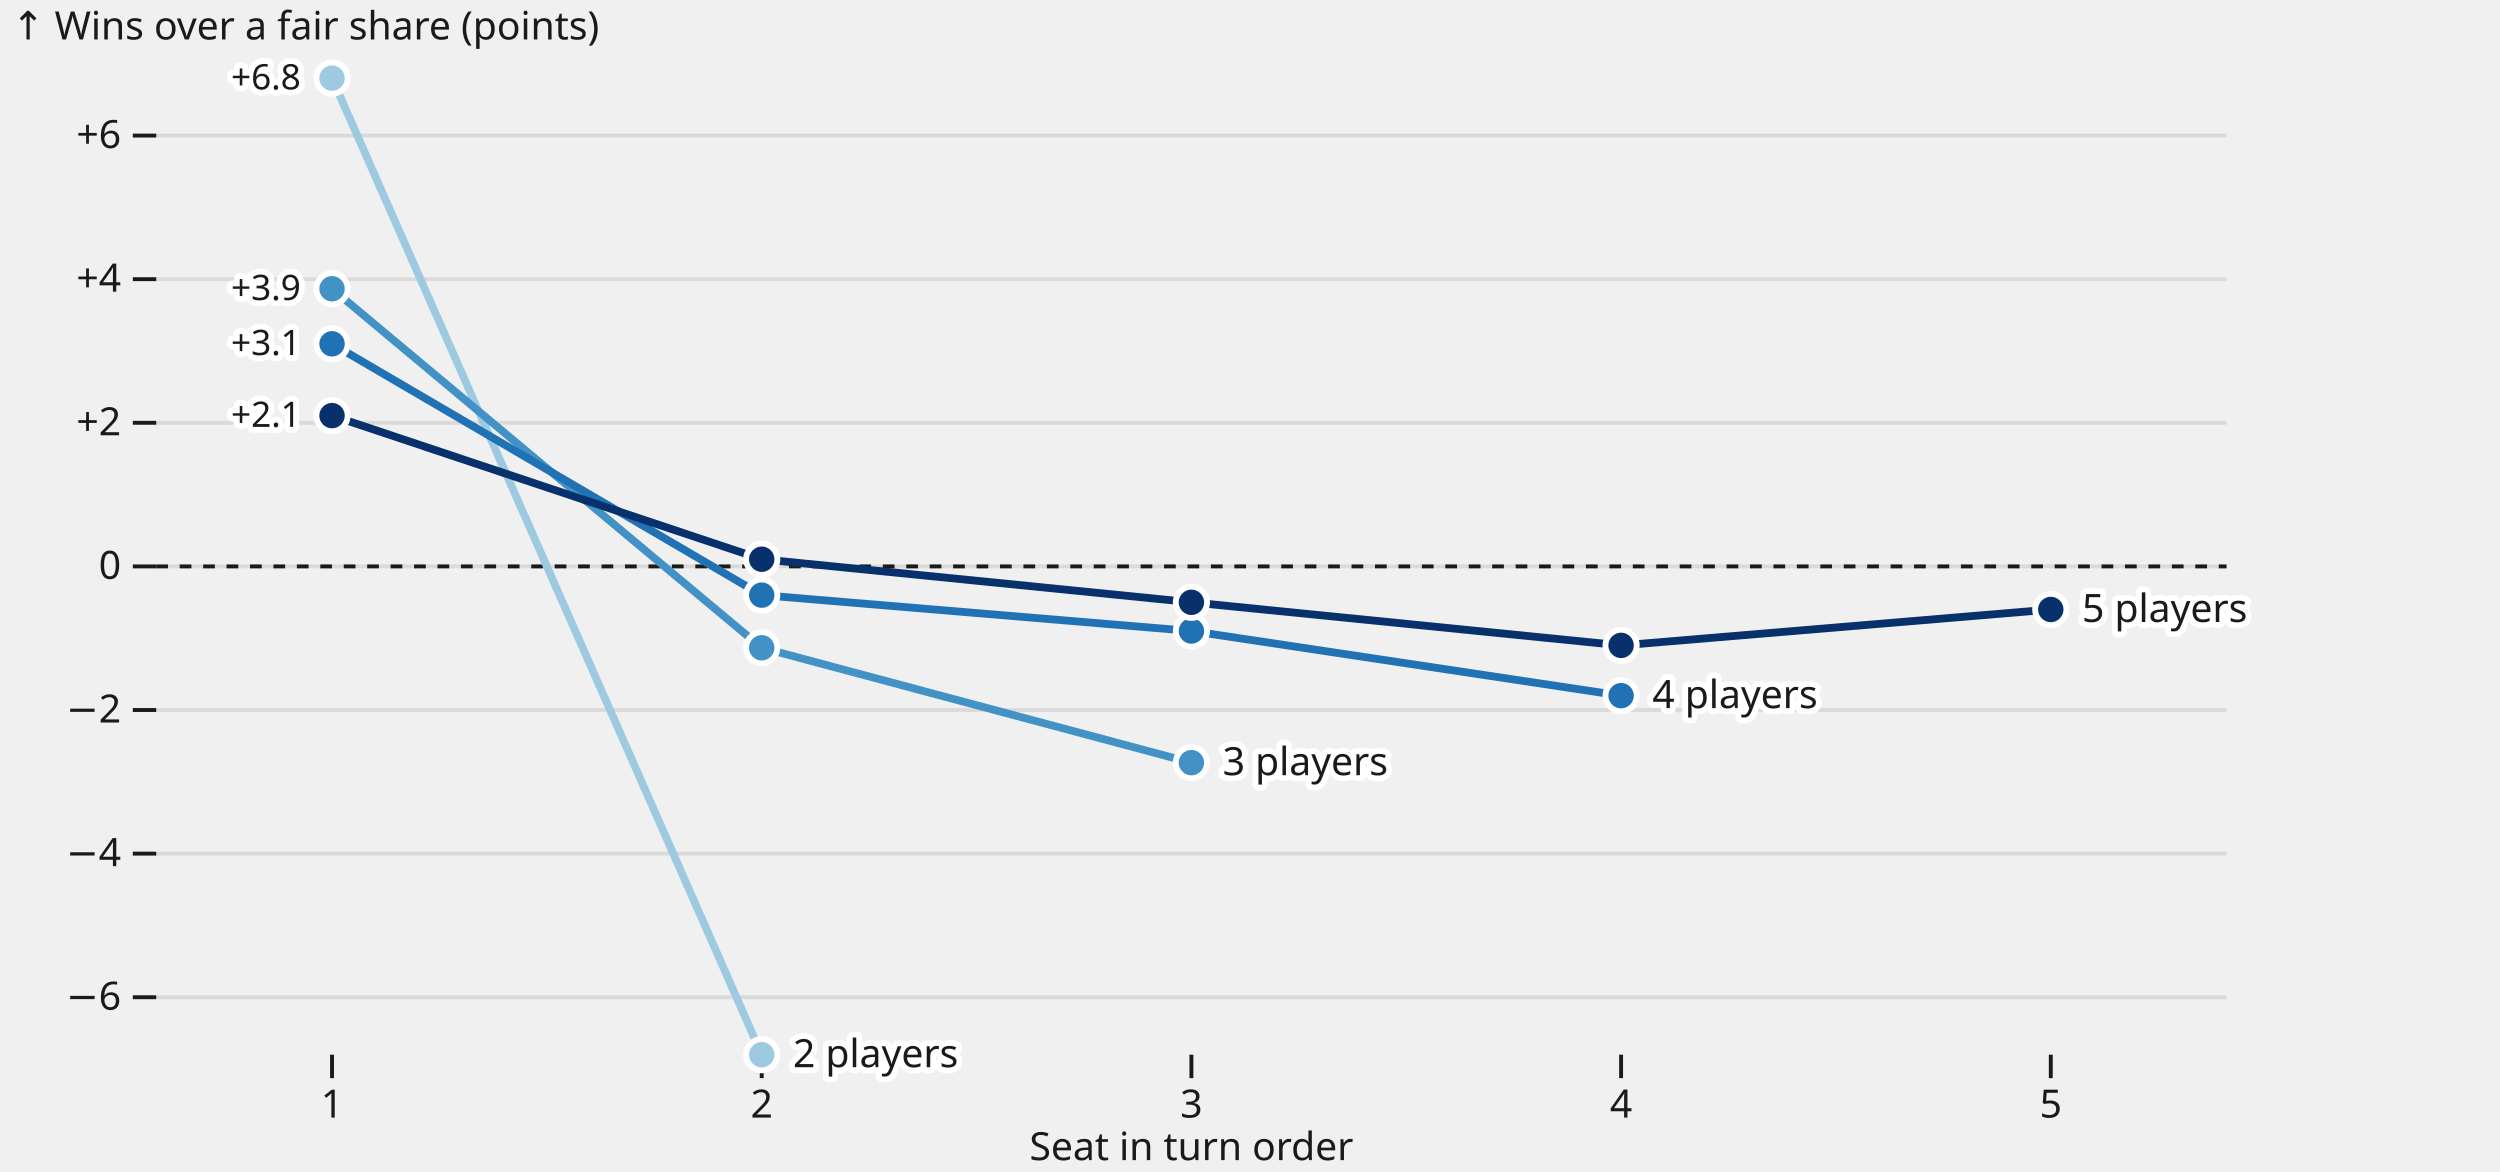
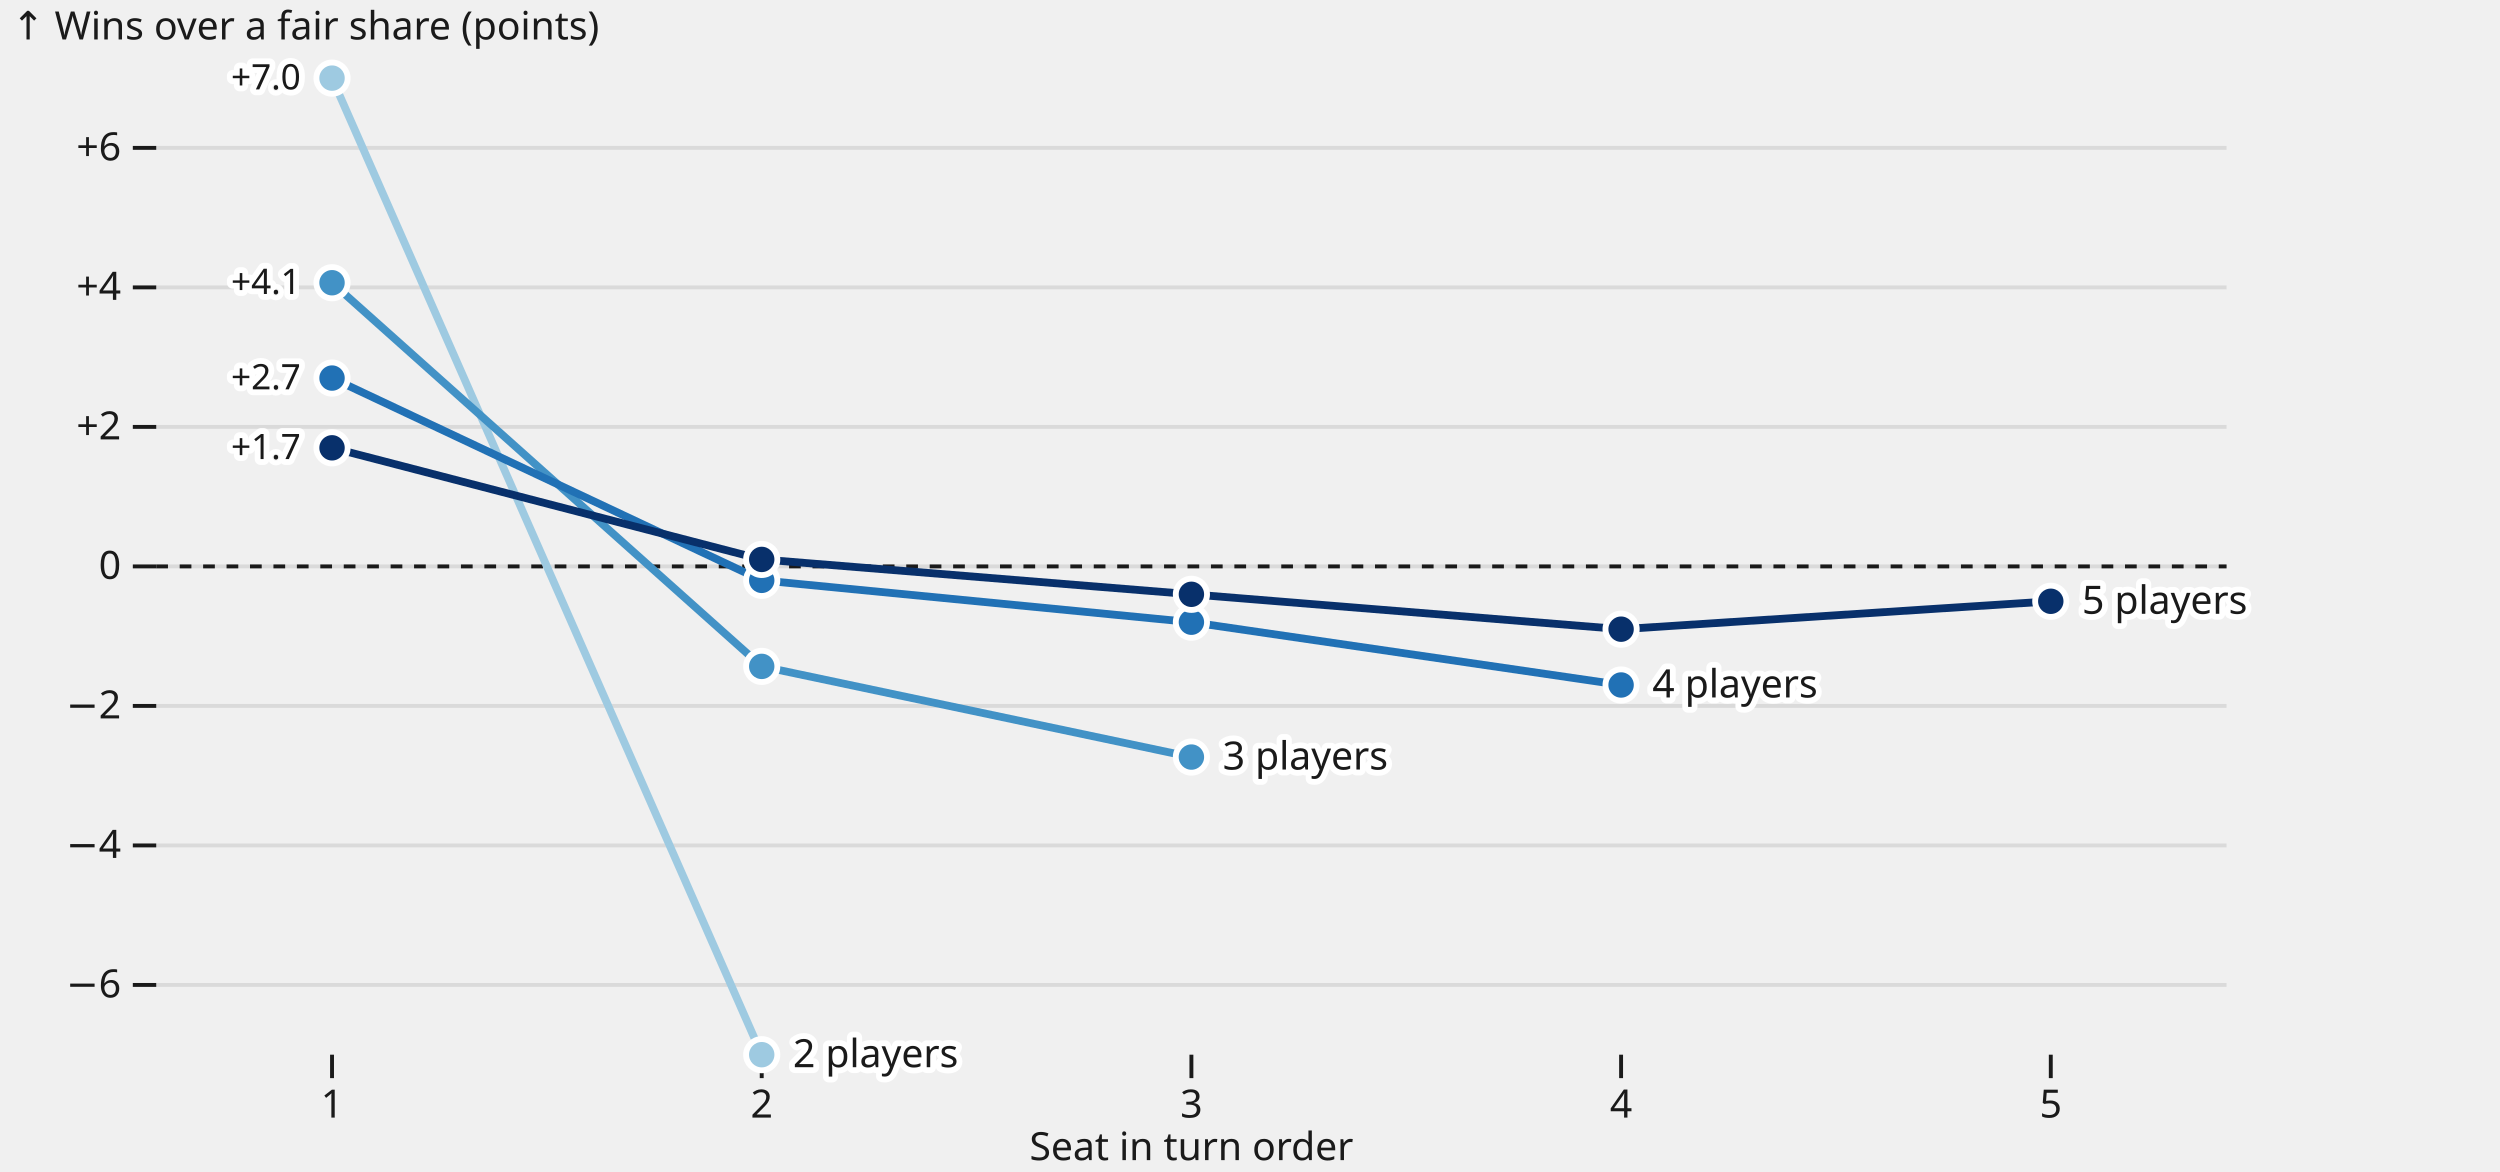
<svg xmlns="http://www.w3.org/2000/svg" class="plot-d6a7b5" fill="currentColor" font-family="system-ui, sans-serif" font-size="10" text-anchor="middle" width="640" height="300" viewBox="0 0 640 300" style="background: rgb(255, 255, 255); color: rgb(26, 26, 26);">
  <style>@media (prefers-color-scheme: dark) { :root { filter: invert(1) hue-rotate(180deg); background: none !important } }</style>
  <style>:where(.plot-d6a7b5) {
  --plot-background: white;
  display: block;
  height: auto;
  height: intrinsic;
  max-width: 100%;
}
:where(.plot-d6a7b5 text),
:where(.plot-d6a7b5 tspan) {
  white-space: pre;
}</style>
  <g aria-label="y-grid" aria-hidden="true" stroke="currentColor" stroke-opacity="0.1">
-     <line x1="40" x2="570" y1="255.294" y2="255.294" />
-     <line x1="40" x2="570" y1="218.529" y2="218.529" />
-     <line x1="40" x2="570" y1="181.765" y2="181.765" />
+     <line x1="40" x2="570" y1="252.143" y2="252.143" />
+     <line x1="40" x2="570" y1="216.429" y2="216.429" />
+     <line x1="40" x2="570" y1="180.714" y2="180.714" />
    <line x1="40" x2="570" y1="145" y2="145" />
-     <line x1="40" x2="570" y1="108.235" y2="108.235" />
-     <line x1="40" x2="570" y1="71.471" y2="71.471" />
-     <line x1="40" x2="570" y1="34.706" y2="34.706" />
+     <line x1="40" x2="570" y1="109.286" y2="109.286" />
+     <line x1="40" x2="570" y1="73.571" y2="73.571" />
+     <line x1="40" x2="570" y1="37.857" y2="37.857" />
  </g>
  <g aria-label="y-axis tick" aria-hidden="true" fill="none" stroke="currentColor">
-     <path transform="translate(40,255.2941)" d="M0,0L-6,0" />
-     <path transform="translate(40,218.5294)" d="M0,0L-6,0" />
-     <path transform="translate(40,181.7647)" d="M0,0L-6,0" />
+     <path transform="translate(40,252.1429)" d="M0,0L-6,0" />
+     <path transform="translate(40,216.4286)" d="M0,0L-6,0" />
+     <path transform="translate(40,180.7143)" d="M0,0L-6,0" />
    <path transform="translate(40,145)" d="M0,0L-6,0" />
-     <path transform="translate(40,108.2353)" d="M0,0L-6,0" />
-     <path transform="translate(40,71.47059)" d="M0,0L-6,0" />
-     <path transform="translate(40,34.70588)" d="M0,0L-6,0" />
+     <path transform="translate(40,109.2857)" d="M0,0L-6,0" />
+     <path transform="translate(40,73.57143)" d="M0,0L-6,0" />
+     <path transform="translate(40,37.85714)" d="M0,0L-6,0" />
  </g>
  <g aria-label="y-axis tick label" text-anchor="end" font-variant="tabular-nums" transform="translate(-9,0)">
-     <text y="0.32em" transform="translate(40,255.2941)">−6</text>
-     <text y="0.32em" transform="translate(40,218.5294)">−4</text>
-     <text y="0.32em" transform="translate(40,181.7647)">−2</text>
+     <text y="0.32em" transform="translate(40,252.1429)">−6</text>
+     <text y="0.32em" transform="translate(40,216.4286)">−4</text>
+     <text y="0.32em" transform="translate(40,180.7143)">−2</text>
    <text y="0.32em" transform="translate(40,145)">0</text>
-     <text y="0.32em" transform="translate(40,108.2353)">+2</text>
-     <text y="0.32em" transform="translate(40,71.47059)">+4</text>
-     <text y="0.32em" transform="translate(40,34.70588)">+6</text>
+     <text y="0.32em" transform="translate(40,109.2857)">+2</text>
+     <text y="0.32em" transform="translate(40,73.57143)">+4</text>
+     <text y="0.32em" transform="translate(40,37.85714)">+6</text>
  </g>
  <g aria-label="y-axis label" text-anchor="start" transform="translate(-37,-17)">
    <text y="0.71em" transform="translate(40,20)">↑ Wins over a fair share (points)</text>
  </g>
  <g aria-label="x-axis tick" aria-hidden="true" fill="none" stroke="currentColor">
    <path transform="translate(85,270)" d="M0,0L0,6" />
    <path transform="translate(195,270)" d="M0,0L0,6" />
    <path transform="translate(305,270)" d="M0,0L0,6" />
    <path transform="translate(415,270)" d="M0,0L0,6" />
    <path transform="translate(525,270)" d="M0,0L0,6" />
  </g>
  <g aria-label="x-axis tick label" transform="translate(0,9)">
    <text y="0.71em" transform="translate(85,270)">1</text>
    <text y="0.71em" transform="translate(195,270)">2</text>
    <text y="0.71em" transform="translate(305,270)">3</text>
    <text y="0.71em" transform="translate(415,270)">4</text>
    <text y="0.71em" transform="translate(525,270)">5</text>
  </g>
  <g aria-label="x-axis label" transform="translate(0,27)">
    <text transform="translate(305,270)">Seat in turn order</text>
  </g>
  <g aria-label="rule" stroke="#1a1a1a" stroke-dasharray="3,3">
    <line x1="40" x2="570" y1="145" y2="145" />
  </g>
  <g aria-label="line" fill="none" stroke-width="2" stroke-linejoin="round" stroke-linecap="round">
    <path stroke="#9ecae1" d="M85,20L195,270" />
-     <path stroke="#4292c6" d="M85,73.922L195,165.833L305,195.245" />
-     <path stroke="#2171b5" d="M85,88.015L195,152.353L305,161.544L415,178.088" />
-     <path stroke="#08306b" d="M85,106.397L195,143.162L305,154.191L415,165.221L525,156.029" />
+     <path stroke="#4292c6" d="M85,72.381L195,170.595L305,193.81" />
+     <path stroke="#2171b5" d="M85,96.786L195,148.571L305,159.286L415,175.357" />
+     <path stroke="#08306b" d="M85,114.643L195,143.214L305,152.143L415,161.071L525,153.929" />
  </g>
  <g aria-label="dot" stroke="#ffffff" stroke-width="1.5">
    <circle cx="85" cy="20" r="4" fill="#9ecae1" />
    <circle cx="195" cy="270" r="4" fill="#9ecae1" />
-     <circle cx="85" cy="73.922" r="4" fill="#4292c6" />
-     <circle cx="195" cy="165.833" r="4" fill="#4292c6" />
-     <circle cx="305" cy="195.245" r="4" fill="#4292c6" />
-     <circle cx="85" cy="88.015" r="4" fill="#2171b5" />
-     <circle cx="195" cy="152.353" r="4" fill="#2171b5" />
-     <circle cx="305" cy="161.544" r="4" fill="#2171b5" />
-     <circle cx="415" cy="178.088" r="4" fill="#2171b5" />
-     <circle cx="85" cy="106.397" r="4" fill="#08306b" />
-     <circle cx="195" cy="143.162" r="4" fill="#08306b" />
-     <circle cx="305" cy="154.191" r="4" fill="#08306b" />
-     <circle cx="415" cy="165.221" r="4" fill="#08306b" />
-     <circle cx="525" cy="156.029" r="4" fill="#08306b" />
+     <circle cx="85" cy="72.381" r="4" fill="#4292c6" />
+     <circle cx="195" cy="170.595" r="4" fill="#4292c6" />
+     <circle cx="305" cy="193.81" r="4" fill="#4292c6" />
+     <circle cx="85" cy="96.786" r="4" fill="#2171b5" />
+     <circle cx="195" cy="148.571" r="4" fill="#2171b5" />
+     <circle cx="305" cy="159.286" r="4" fill="#2171b5" />
+     <circle cx="415" cy="175.357" r="4" fill="#2171b5" />
+     <circle cx="85" cy="114.643" r="4" fill="#08306b" />
+     <circle cx="195" cy="143.214" r="4" fill="#08306b" />
+     <circle cx="305" cy="152.143" r="4" fill="#08306b" />
+     <circle cx="415" cy="161.071" r="4" fill="#08306b" />
+     <circle cx="525" cy="153.929" r="4" fill="#08306b" />
  </g>
  <g aria-label="text" stroke="#ffffff" stroke-width="3" stroke-linejoin="round" paint-order="stroke" text-anchor="end" font-size="9" transform="translate(-8,0)">
-     <text y="0.32em" transform="translate(85,20)">+6.8</text>
-     <text y="0.32em" transform="translate(85,73.92157)">+3.9</text>
-     <text y="0.32em" transform="translate(85,88.01471)">+3.1</text>
-     <text y="0.32em" transform="translate(85,106.3971)">+2.1</text>
+     <text y="0.32em" transform="translate(85,20)">+7.0</text>
+     <text y="0.32em" transform="translate(85,72.38095)">+4.1</text>
+     <text y="0.32em" transform="translate(85,96.78571)">+2.7</text>
+     <text y="0.32em" transform="translate(85,114.6429)">+1.7</text>
  </g>
  <g aria-label="text" stroke="#ffffff" stroke-width="3" stroke-linejoin="round" paint-order="stroke" text-anchor="start" transform="translate(8,0)">
    <text y="0.32em" transform="translate(195,270)">2 players</text>
-     <text y="0.32em" transform="translate(305,195.2451)">3 players</text>
-     <text y="0.32em" transform="translate(415,178.0882)">4 players</text>
-     <text y="0.32em" transform="translate(525,156.0294)">5 players</text>
+     <text y="0.32em" transform="translate(305,193.8095)">3 players</text>
+     <text y="0.32em" transform="translate(415,175.3571)">4 players</text>
+     <text y="0.32em" transform="translate(525,153.9286)">5 players</text>
  </g>
</svg>
